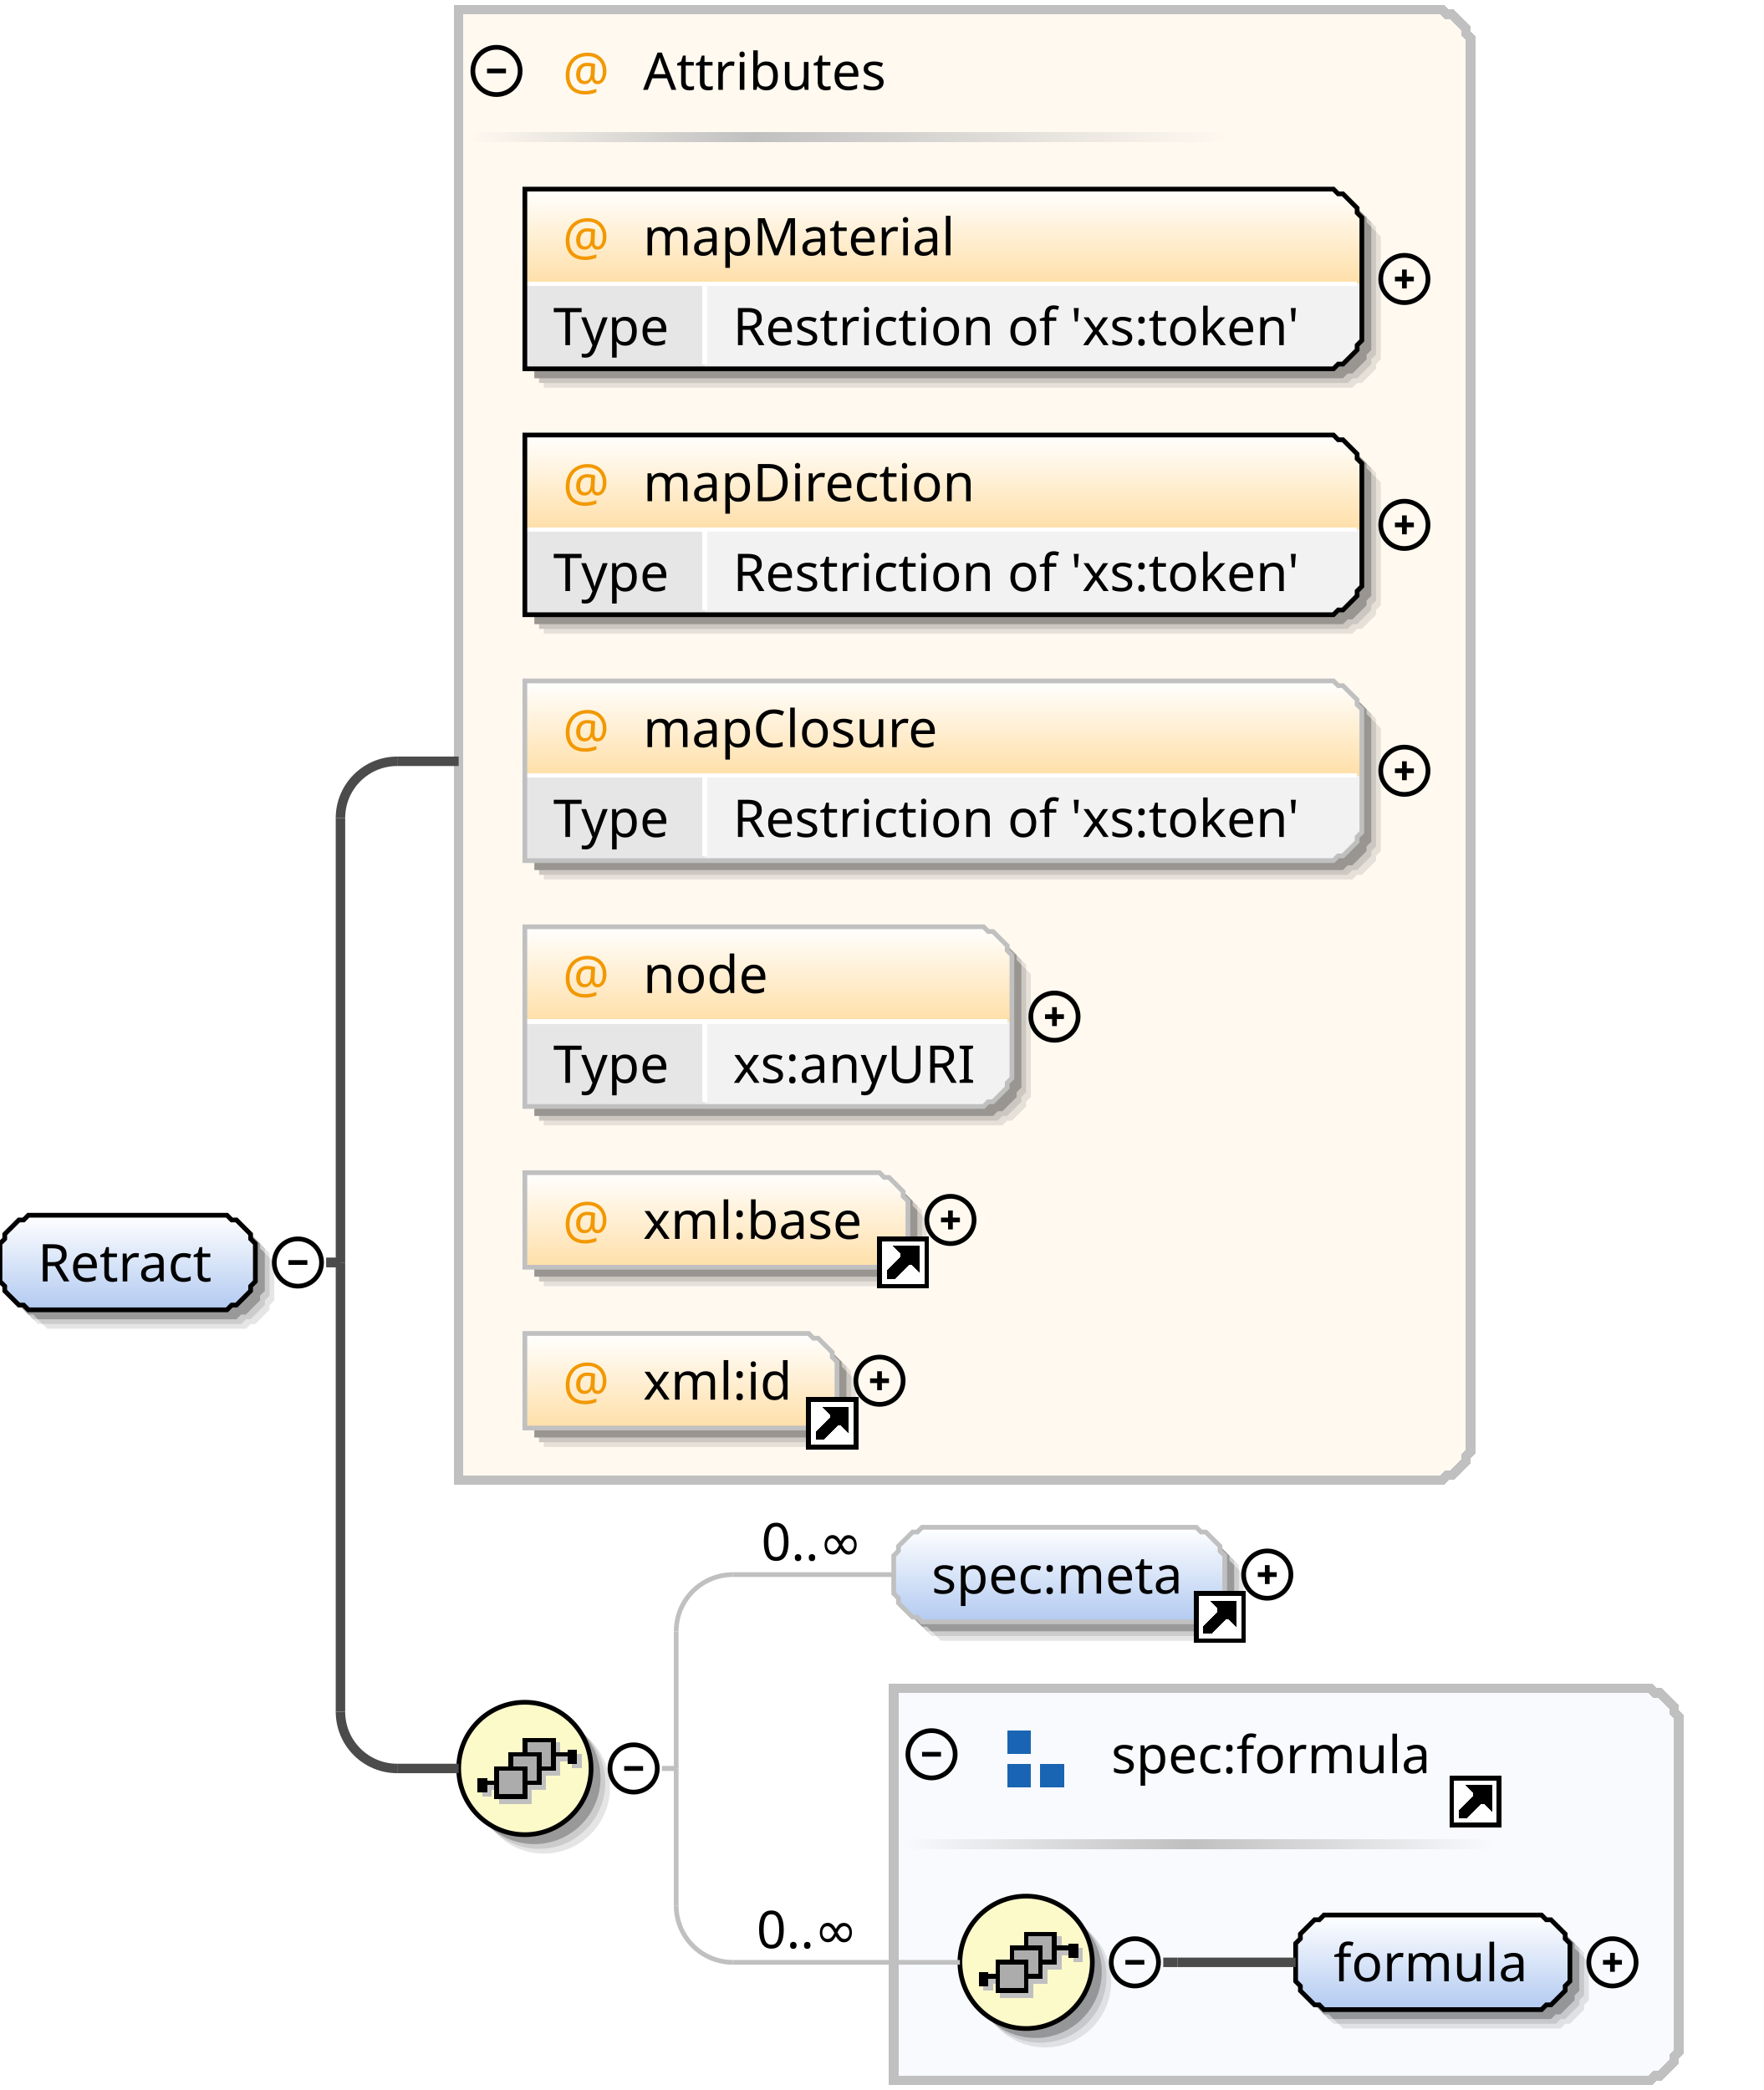
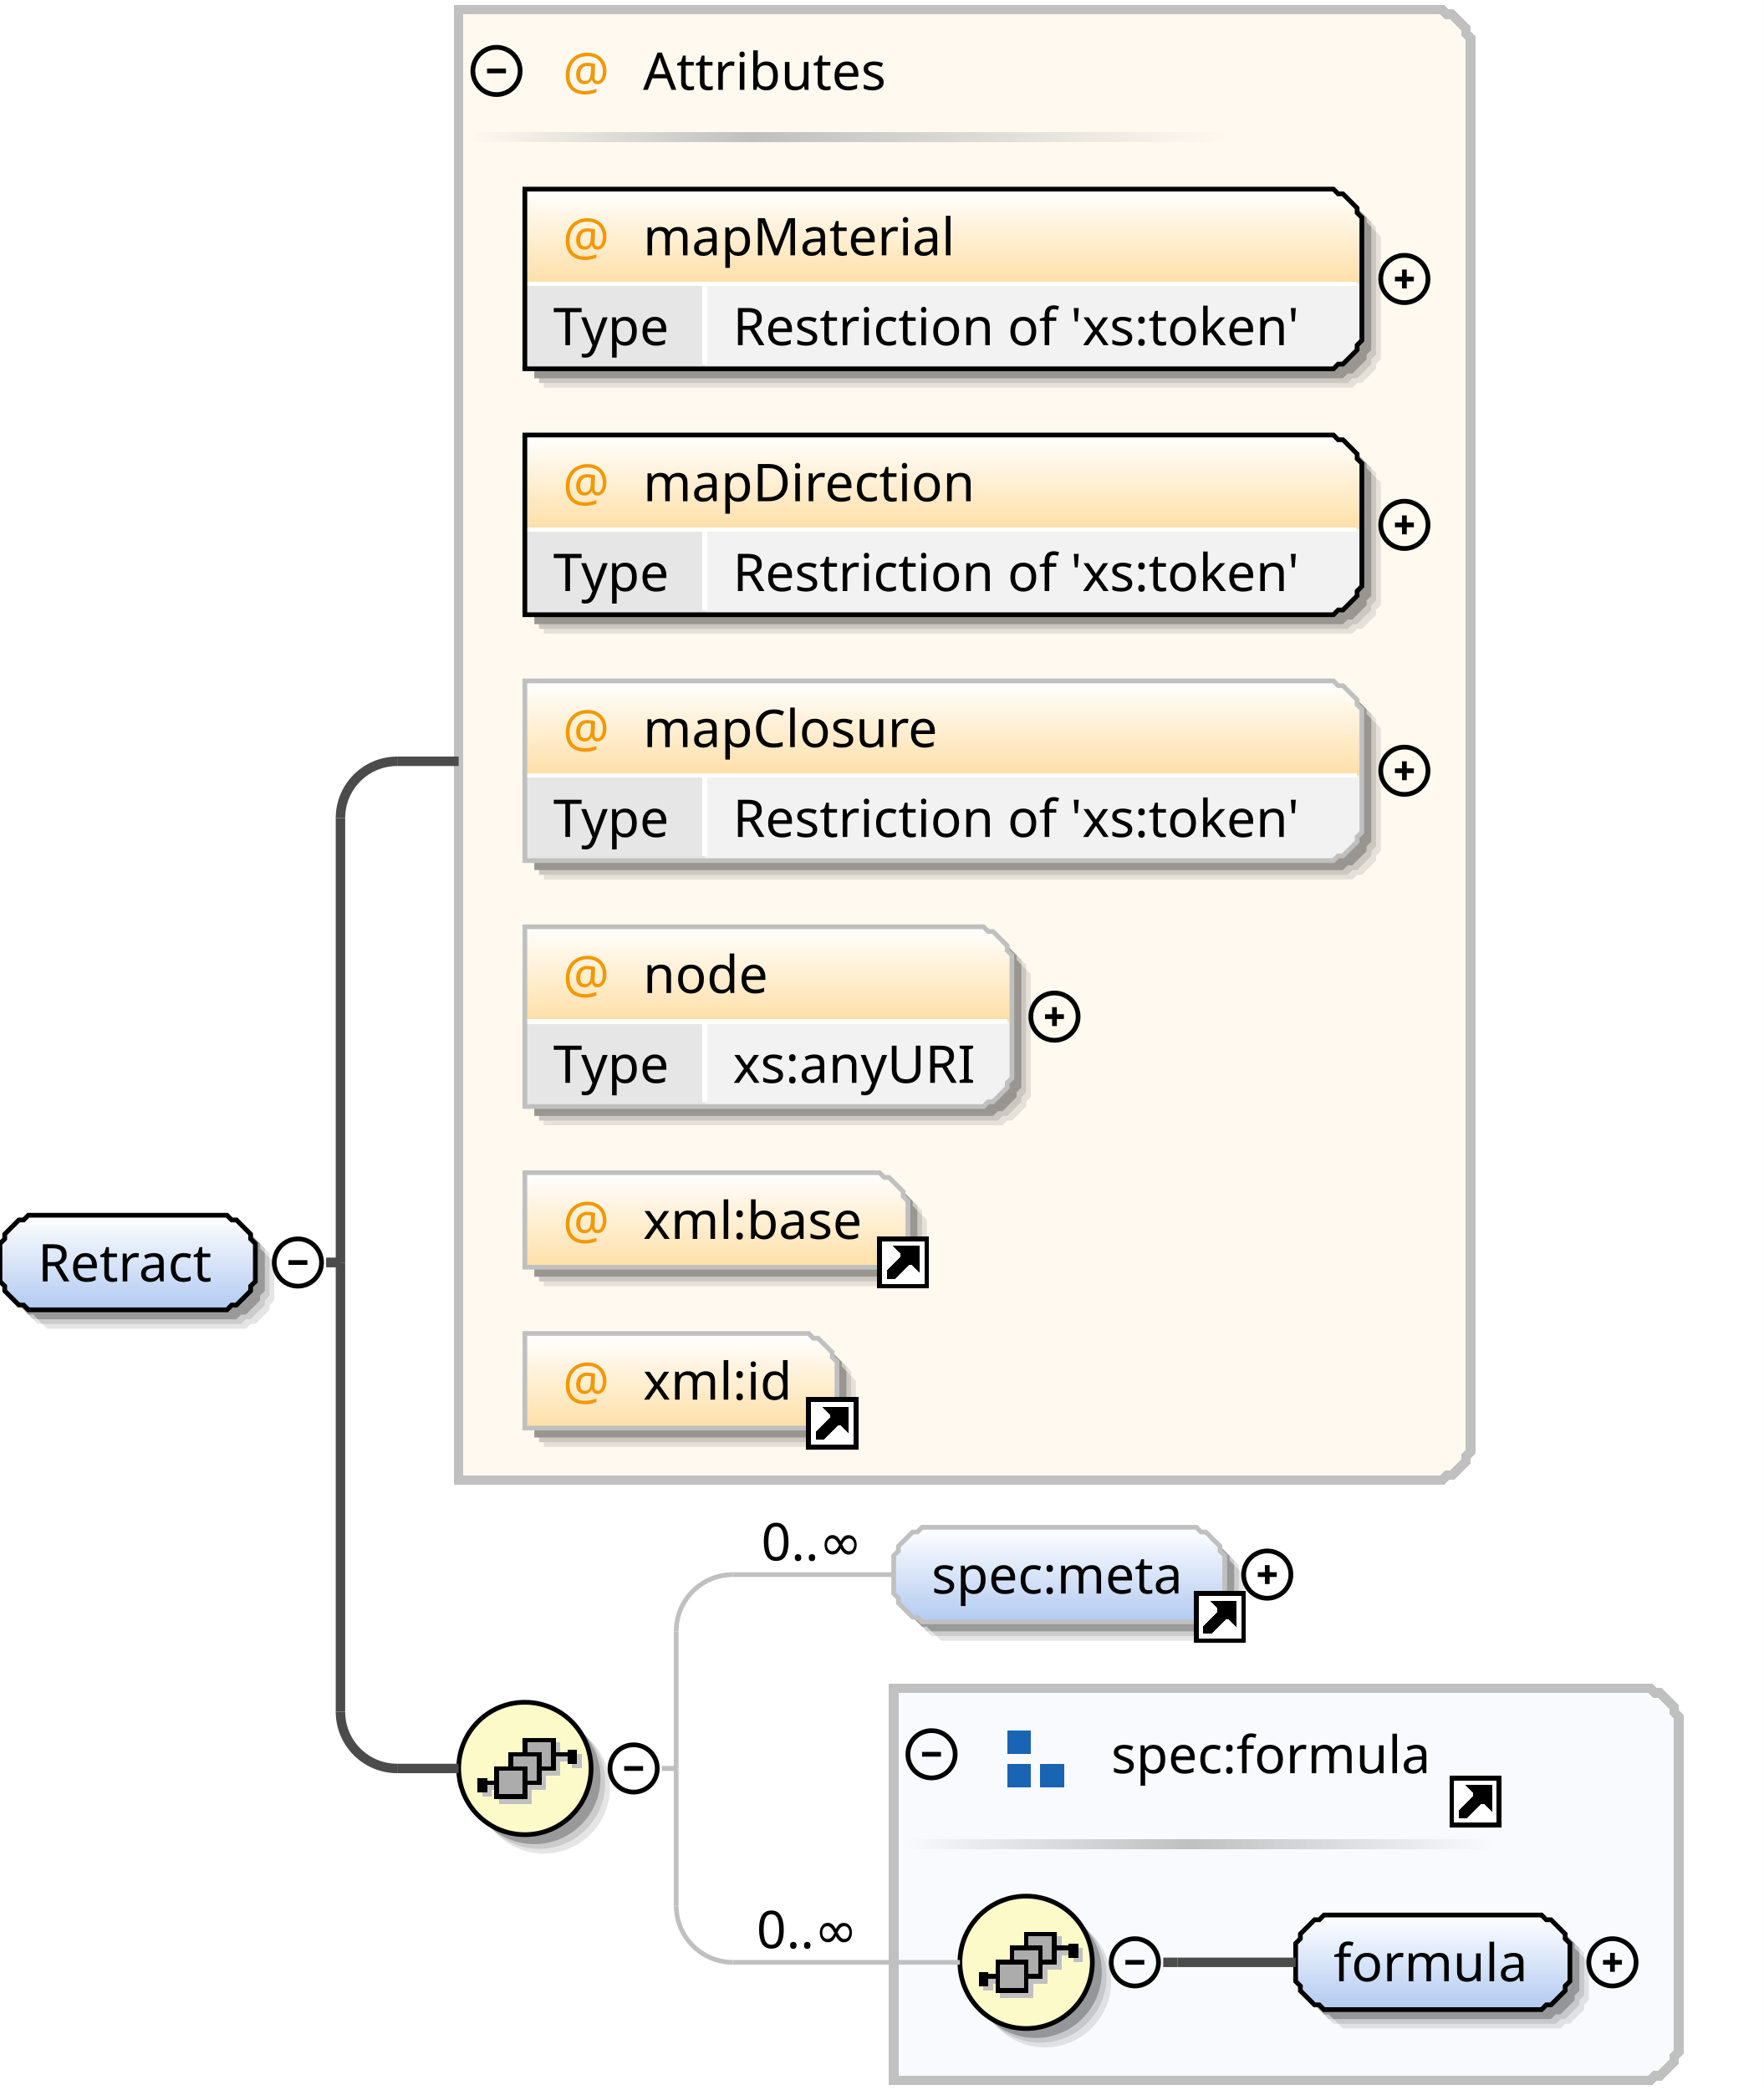
<svg xmlns="http://www.w3.org/2000/svg" color-interpolation="auto" color-rendering="auto" fill="black" fill-opacity="1" font-family="'Dialog'" font-size="12" font-style="normal" font-weight="normal" height="442" image-rendering="auto" shape-rendering="auto" stroke="black" stroke-dasharray="none" stroke-dashoffset="0" stroke-linecap="square" stroke-linejoin="miter" stroke-miterlimit="10" stroke-opacity="1" stroke-width="1" text-rendering="auto" width="373">
  <defs id="genericDefs" />
  <g>
    <defs id="defs1">
      <linearGradient gradientUnits="userSpaceOnUse" id="linearGradient1" spreadMethod="pad" x1="0" x2="0" y1="257" y2="277">
        <stop offset="0%" stop-color="white" stop-opacity="1" />
        <stop offset="100%" stop-color="rgb(178,202,241)" stop-opacity="1" />
      </linearGradient>
      <linearGradient gradientUnits="userSpaceOnUse" id="linearGradient2" spreadMethod="pad" x1="159" x2="260" y1="28" y2="28">
        <stop offset="0%" stop-color="silver" stop-opacity="1" />
        <stop offset="100%" stop-color="rgb(255,249,240)" stop-opacity="1" />
      </linearGradient>
      <linearGradient gradientUnits="userSpaceOnUse" id="linearGradient3" spreadMethod="pad" x1="99" x2="159" y1="28" y2="28">
        <stop offset="0%" stop-color="rgb(255,249,240)" stop-opacity="1" />
        <stop offset="100%" stop-color="silver" stop-opacity="1" />
      </linearGradient>
      <linearGradient gradientUnits="userSpaceOnUse" id="linearGradient4" spreadMethod="pad" x1="111" x2="111" y1="40" y2="60">
        <stop offset="0%" stop-color="white" stop-opacity="1" />
        <stop offset="100%" stop-color="rgb(255,223,168)" stop-opacity="1" />
      </linearGradient>
      <linearGradient gradientUnits="userSpaceOnUse" id="linearGradient5" spreadMethod="pad" x1="111" x2="111" y1="92" y2="112">
        <stop offset="0%" stop-color="white" stop-opacity="1" />
        <stop offset="100%" stop-color="rgb(255,223,168)" stop-opacity="1" />
      </linearGradient>
      <linearGradient gradientUnits="userSpaceOnUse" id="linearGradient6" spreadMethod="pad" x1="111" x2="111" y1="144" y2="164">
        <stop offset="0%" stop-color="white" stop-opacity="1" />
        <stop offset="100%" stop-color="rgb(255,223,168)" stop-opacity="1" />
      </linearGradient>
      <linearGradient gradientUnits="userSpaceOnUse" id="linearGradient7" spreadMethod="pad" x1="111" x2="111" y1="196" y2="216">
        <stop offset="0%" stop-color="white" stop-opacity="1" />
        <stop offset="100%" stop-color="rgb(255,223,168)" stop-opacity="1" />
      </linearGradient>
      <linearGradient gradientUnits="userSpaceOnUse" id="linearGradient8" spreadMethod="pad" x1="111" x2="111" y1="248" y2="268">
        <stop offset="0%" stop-color="white" stop-opacity="1" />
        <stop offset="100%" stop-color="rgb(255,223,168)" stop-opacity="1" />
      </linearGradient>
      <linearGradient gradientUnits="userSpaceOnUse" id="linearGradient9" spreadMethod="pad" x1="111" x2="111" y1="282" y2="302">
        <stop offset="0%" stop-color="white" stop-opacity="1" />
        <stop offset="100%" stop-color="rgb(255,223,168)" stop-opacity="1" />
      </linearGradient>
      <linearGradient gradientUnits="userSpaceOnUse" id="linearGradient10" spreadMethod="pad" x1="97" x2="97" y1="360" y2="388">
        <stop offset="0%" stop-color="rgb(253,250,202)" stop-opacity="1" />
        <stop offset="100%" stop-color="rgb(253,250,202)" stop-opacity="1" />
      </linearGradient>
      <linearGradient gradientUnits="userSpaceOnUse" id="linearGradient11" spreadMethod="pad" x1="189" x2="189" y1="323" y2="343">
        <stop offset="0%" stop-color="white" stop-opacity="1" />
        <stop offset="100%" stop-color="rgb(178,202,241)" stop-opacity="1" />
      </linearGradient>
      <linearGradient gradientUnits="userSpaceOnUse" id="linearGradient12" spreadMethod="pad" x1="251" x2="316" y1="389" y2="389">
        <stop offset="0%" stop-color="silver" stop-opacity="1" />
        <stop offset="100%" stop-color="rgb(249,250,254)" stop-opacity="1" />
      </linearGradient>
      <linearGradient gradientUnits="userSpaceOnUse" id="linearGradient13" spreadMethod="pad" x1="191" x2="251" y1="389" y2="389">
        <stop offset="0%" stop-color="rgb(249,250,254)" stop-opacity="1" />
        <stop offset="100%" stop-color="silver" stop-opacity="1" />
      </linearGradient>
      <linearGradient gradientUnits="userSpaceOnUse" id="linearGradient14" spreadMethod="pad" x1="203" x2="203" y1="401" y2="429">
        <stop offset="0%" stop-color="rgb(253,250,202)" stop-opacity="1" />
        <stop offset="100%" stop-color="rgb(253,250,202)" stop-opacity="1" />
      </linearGradient>
      <linearGradient gradientUnits="userSpaceOnUse" id="linearGradient15" spreadMethod="pad" x1="274" x2="274" y1="405" y2="425">
        <stop offset="0%" stop-color="white" stop-opacity="1" />
        <stop offset="100%" stop-color="rgb(178,202,241)" stop-opacity="1" />
      </linearGradient>
      <clipPath clipPathUnits="userSpaceOnUse" id="clipPath1">
        <path d="M0 0 L373 0 L373 442 L0 442 L0 0 Z" />
      </clipPath>
    </defs>
    <g fill="white" stroke="white" text-rendering="geometricPrecision">
      <rect clip-path="url(#clipPath1)" height="442" stroke="none" width="373" x="0" y="0" />
    </g>
    <g fill="rgb(229,229,229)" font-family="sans-serif" font-size="11" stroke="rgb(229,229,229)" text-rendering="geometricPrecision">
      <polygon clip-path="url(#clipPath1)" points=" 4 267 5 266 5 265 6 264 7 263 8 262 9 262 10 261 52 261 53 262 54 262 55 263 56 264 57 265 57 266 58 267 58 275 57 276 57 277 56 278 55 279 54 280 53 280 52 281 10 281 9 280 8 280 7 279 6 278 5 277 5 276 4 275" stroke="none" />
      <polygon clip-path="url(#clipPath1)" fill="rgb(204,204,204)" points=" 3 266 4 265 4 264 5 263 6 262 7 261 8 261 9 260 51 260 52 261 53 261 54 262 55 263 56 264 56 265 57 266 57 274 56 275 56 276 55 277 54 278 53 279 52 279 51 280 9 280 8 279 7 279 6 278 5 277 4 276 4 275 3 274" stroke="none" />
      <polygon clip-path="url(#clipPath1)" fill="rgb(153,153,153)" points=" 2 265 3 264 3 263 4 262 5 261 6 260 7 260 8 259 50 259 51 260 52 260 53 261 54 262 55 263 55 264 56 265 56 273 55 274 55 275 54 276 53 277 52 278 51 278 50 279 8 279 7 278 6 278 5 277 4 276 3 275 3 274 2 273" stroke="none" />
      <polygon clip-path="url(#clipPath1)" fill="url(#linearGradient1)" points=" 0 263 1 262 1 261 2 260 3 259 4 258 5 258 6 257 48 257 49 258 50 258 51 259 52 260 53 261 53 262 54 263 54 271 53 272 53 273 52 274 51 275 50 276 49 276 48 277 6 277 5 276 4 276 3 275 2 274 1 273 1 272 0 271" shape-rendering="crispEdges" stroke="none" />
      <polygon clip-path="url(#clipPath1)" fill="none" points=" 0 263 1 262 1 261 2 260 3 259 4 258 5 258 6 257 48 257 49 258 50 258 51 259 52 260 53 261 53 262 54 263 54 271 53 272 53 273 52 274 51 275 50 276 49 276 48 277 6 277 5 276 4 276 3 275 2 274 1 273 1 272 0 271" stroke="black" stroke-linecap="butt" />
    </g>
    <g font-family="sans-serif" font-size="11" shape-rendering="crispEdges" stroke-linecap="butt" text-rendering="geometricPrecision">
      <text clip-path="url(#clipPath1)" stroke="none" x="8" xml:space="preserve" y="271">Retract</text>
      <circle clip-path="url(#clipPath1)" cx="63" cy="267" fill="none" r="5" shape-rendering="auto" />
      <line clip-path="url(#clipPath1)" fill="none" shape-rendering="auto" x1="61" x2="65" y1="267" y2="267" />
      <polygon clip-path="url(#clipPath1)" fill="rgb(255,249,240)" points=" 97 2 305 2 306 3 307 3 308 4 309 5 310 6 310 7 311 8 311 307 310 308 310 309 309 310 308 311 307 312 306 312 305 313 97 313" stroke="none" stroke-width="2" />
      <polygon clip-path="url(#clipPath1)" fill="none" points=" 97 2 305 2 306 3 307 3 308 4 309 5 310 6 310 7 311 8 311 307 310 308 310 309 309 310 308 311 307 312 306 312 305 313 97 313" stroke="silver" stroke-width="2" />
      <rect clip-path="url(#clipPath1)" fill="url(#linearGradient2)" height="2" stroke="none" stroke-width="2" width="101" x="159" y="28" />
      <rect clip-path="url(#clipPath1)" fill="url(#linearGradient3)" height="2" stroke="none" stroke-width="2" width="60" x="99" y="28" />
      <text clip-path="url(#clipPath1)" fill="rgb(242,152,0)" stroke="none" x="119" xml:space="preserve" y="19">@</text>
      <text clip-path="url(#clipPath1)" stroke="none" x="136" xml:space="preserve" y="19">Attributes</text>
      <circle clip-path="url(#clipPath1)" cx="105" cy="15" fill="none" r="5" shape-rendering="auto" />
      <line clip-path="url(#clipPath1)" fill="none" shape-rendering="auto" x1="103" x2="107" y1="15" y2="15" />
      <polygon clip-path="url(#clipPath1)" fill="rgb(229,224,216)" points=" 115 44 286 44 287 45 288 45 289 46 290 47 291 48 291 49 292 50 292 76 291 77 291 78 290 79 289 80 288 81 287 81 286 82 115 82" shape-rendering="auto" stroke="none" />
      <polygon clip-path="url(#clipPath1)" fill="rgb(204,199,192)" points=" 114 43 285 43 286 44 287 44 288 45 289 46 290 47 290 48 291 49 291 75 290 76 290 77 289 78 288 79 287 80 286 80 285 81 114 81" shape-rendering="auto" stroke="none" />
      <polygon clip-path="url(#clipPath1)" fill="rgb(153,149,144)" points=" 113 42 284 42 285 43 286 43 287 44 288 45 289 46 289 47 290 48 290 74 289 75 289 76 288 77 287 78 286 79 285 79 284 80 113 80" shape-rendering="auto" stroke="none" />
      <polygon clip-path="url(#clipPath1)" fill="url(#linearGradient4)" points=" 111 40 282 40 283 41 284 41 285 42 286 43 287 44 287 45 288 46 288 60 287 60 287 60 286 60 285 60 284 60 283 60 282 60 111 60" stroke="none" />
      <polygon clip-path="url(#clipPath1)" fill="rgb(230,230,230)" points=" 111 60 149 60 149 60 149 60 149 60 149 60 149 60 149 60 149 60 149 72 149 73 149 74 149 75 149 76 149 77 149 77 149 78 111 78" stroke="none" />
      <polygon clip-path="url(#clipPath1)" fill="rgb(242,242,242)" points=" 149 60 282 60 283 60 284 60 285 60 286 60 287 60 287 60 288 60 288 72 287 73 287 74 286 75 285 76 284 77 283 77 282 78 149 78" stroke="none" />
      <line clip-path="url(#clipPath1)" fill="none" stroke="white" x1="111" x2="287" y1="60" y2="60" />
      <text clip-path="url(#clipPath1)" stroke="none" x="117" xml:space="preserve" y="73">Type</text>
      <text clip-path="url(#clipPath1)" stroke="none" x="155" xml:space="preserve" y="73">Restriction of 'xs:token'</text>
      <line clip-path="url(#clipPath1)" fill="none" stroke="white" x1="149" x2="149" y1="60" y2="77" />
      <polygon clip-path="url(#clipPath1)" fill="none" points=" 111 40 282 40 283 41 284 41 285 42 286 43 287 44 287 45 288 46 288 72 287 73 287 74 286 75 285 76 284 77 283 77 282 78 111 78" shape-rendering="auto" />
      <text clip-path="url(#clipPath1)" fill="rgb(242,152,0)" stroke="none" x="119" xml:space="preserve" y="54">@</text>
      <text clip-path="url(#clipPath1)" stroke="none" x="136" xml:space="preserve" y="54">mapMaterial</text>
      <circle clip-path="url(#clipPath1)" cx="297" cy="59" fill="none" r="5" shape-rendering="auto" />
      <line clip-path="url(#clipPath1)" fill="none" shape-rendering="auto" x1="295" x2="299" y1="59" y2="59" />
      <line clip-path="url(#clipPath1)" fill="none" shape-rendering="auto" x1="297" x2="297" y1="57" y2="61" />
      <polygon clip-path="url(#clipPath1)" fill="rgb(229,224,216)" points=" 115 96 286 96 287 97 288 97 289 98 290 99 291 100 291 101 292 102 292 128 291 129 291 130 290 131 289 132 288 133 287 133 286 134 115 134" shape-rendering="auto" stroke="none" />
      <polygon clip-path="url(#clipPath1)" fill="rgb(204,199,192)" points=" 114 95 285 95 286 96 287 96 288 97 289 98 290 99 290 100 291 101 291 127 290 128 290 129 289 130 288 131 287 132 286 132 285 133 114 133" shape-rendering="auto" stroke="none" />
      <polygon clip-path="url(#clipPath1)" fill="rgb(153,149,144)" points=" 113 94 284 94 285 95 286 95 287 96 288 97 289 98 289 99 290 100 290 126 289 127 289 128 288 129 287 130 286 131 285 131 284 132 113 132" shape-rendering="auto" stroke="none" />
      <polygon clip-path="url(#clipPath1)" fill="url(#linearGradient5)" points=" 111 92 282 92 283 93 284 93 285 94 286 95 287 96 287 97 288 98 288 112 287 112 287 112 286 112 285 112 284 112 283 112 282 112 111 112" stroke="none" />
      <polygon clip-path="url(#clipPath1)" fill="rgb(230,230,230)" points=" 111 112 149 112 149 112 149 112 149 112 149 112 149 112 149 112 149 112 149 124 149 125 149 126 149 127 149 128 149 129 149 129 149 130 111 130" stroke="none" />
      <polygon clip-path="url(#clipPath1)" fill="rgb(242,242,242)" points=" 149 112 282 112 283 112 284 112 285 112 286 112 287 112 287 112 288 112 288 124 287 125 287 126 286 127 285 128 284 129 283 129 282 130 149 130" stroke="none" />
      <line clip-path="url(#clipPath1)" fill="none" stroke="white" x1="111" x2="287" y1="112" y2="112" />
      <text clip-path="url(#clipPath1)" stroke="none" x="117" xml:space="preserve" y="125">Type</text>
      <text clip-path="url(#clipPath1)" stroke="none" x="155" xml:space="preserve" y="125">Restriction of 'xs:token'</text>
      <line clip-path="url(#clipPath1)" fill="none" stroke="white" x1="149" x2="149" y1="112" y2="129" />
      <polygon clip-path="url(#clipPath1)" fill="none" points=" 111 92 282 92 283 93 284 93 285 94 286 95 287 96 287 97 288 98 288 124 287 125 287 126 286 127 285 128 284 129 283 129 282 130 111 130" shape-rendering="auto" />
      <text clip-path="url(#clipPath1)" fill="rgb(242,152,0)" stroke="none" x="119" xml:space="preserve" y="106">@</text>
      <text clip-path="url(#clipPath1)" stroke="none" x="136" xml:space="preserve" y="106">mapDirection</text>
      <circle clip-path="url(#clipPath1)" cx="297" cy="111" fill="none" r="5" shape-rendering="auto" />
      <line clip-path="url(#clipPath1)" fill="none" shape-rendering="auto" x1="295" x2="299" y1="111" y2="111" />
      <line clip-path="url(#clipPath1)" fill="none" shape-rendering="auto" x1="297" x2="297" y1="109" y2="113" />
      <polygon clip-path="url(#clipPath1)" fill="rgb(229,224,216)" points=" 115 148 286 148 287 149 288 149 289 150 290 151 291 152 291 153 292 154 292 180 291 181 291 182 290 183 289 184 288 185 287 185 286 186 115 186" shape-rendering="auto" stroke="none" />
      <polygon clip-path="url(#clipPath1)" fill="rgb(204,199,192)" points=" 114 147 285 147 286 148 287 148 288 149 289 150 290 151 290 152 291 153 291 179 290 180 290 181 289 182 288 183 287 184 286 184 285 185 114 185" shape-rendering="auto" stroke="none" />
      <polygon clip-path="url(#clipPath1)" fill="rgb(153,149,144)" points=" 113 146 284 146 285 147 286 147 287 148 288 149 289 150 289 151 290 152 290 178 289 179 289 180 288 181 287 182 286 183 285 183 284 184 113 184" shape-rendering="auto" stroke="none" />
      <polygon clip-path="url(#clipPath1)" fill="url(#linearGradient6)" points=" 111 144 282 144 283 145 284 145 285 146 286 147 287 148 287 149 288 150 288 164 287 164 287 164 286 164 285 164 284 164 283 164 282 164 111 164" stroke="none" />
      <polygon clip-path="url(#clipPath1)" fill="rgb(230,230,230)" points=" 111 164 149 164 149 164 149 164 149 164 149 164 149 164 149 164 149 164 149 176 149 177 149 178 149 179 149 180 149 181 149 181 149 182 111 182" stroke="none" />
      <polygon clip-path="url(#clipPath1)" fill="rgb(242,242,242)" points=" 149 164 282 164 283 164 284 164 285 164 286 164 287 164 287 164 288 164 288 176 287 177 287 178 286 179 285 180 284 181 283 181 282 182 149 182" stroke="none" />
      <line clip-path="url(#clipPath1)" fill="none" stroke="white" x1="111" x2="287" y1="164" y2="164" />
      <text clip-path="url(#clipPath1)" stroke="none" x="117" xml:space="preserve" y="177">Type</text>
      <text clip-path="url(#clipPath1)" stroke="none" x="155" xml:space="preserve" y="177">Restriction of 'xs:token'</text>
      <line clip-path="url(#clipPath1)" fill="none" stroke="white" x1="149" x2="149" y1="164" y2="181" />
      <polygon clip-path="url(#clipPath1)" fill="none" points=" 111 144 282 144 283 145 284 145 285 146 286 147 287 148 287 149 288 150 288 176 287 177 287 178 286 179 285 180 284 181 283 181 282 182 111 182" shape-rendering="auto" stroke="silver" />
      <text clip-path="url(#clipPath1)" fill="rgb(242,152,0)" stroke="none" x="119" xml:space="preserve" y="158">@</text>
      <text clip-path="url(#clipPath1)" stroke="none" x="136" xml:space="preserve" y="158">mapClosure</text>
      <circle clip-path="url(#clipPath1)" cx="297" cy="163" fill="none" r="5" shape-rendering="auto" />
      <line clip-path="url(#clipPath1)" fill="none" shape-rendering="auto" x1="295" x2="299" y1="163" y2="163" />
      <line clip-path="url(#clipPath1)" fill="none" shape-rendering="auto" x1="297" x2="297" y1="161" y2="165" />
      <polygon clip-path="url(#clipPath1)" fill="rgb(229,224,216)" points=" 115 200 212 200 213 201 214 201 215 202 216 203 217 204 217 205 218 206 218 232 217 233 217 234 216 235 215 236 214 237 213 237 212 238 115 238" shape-rendering="auto" stroke="none" />
      <polygon clip-path="url(#clipPath1)" fill="rgb(204,199,192)" points=" 114 199 211 199 212 200 213 200 214 201 215 202 216 203 216 204 217 205 217 231 216 232 216 233 215 234 214 235 213 236 212 236 211 237 114 237" shape-rendering="auto" stroke="none" />
      <polygon clip-path="url(#clipPath1)" fill="rgb(153,149,144)" points=" 113 198 210 198 211 199 212 199 213 200 214 201 215 202 215 203 216 204 216 230 215 231 215 232 214 233 213 234 212 235 211 235 210 236 113 236" shape-rendering="auto" stroke="none" />
      <polygon clip-path="url(#clipPath1)" fill="url(#linearGradient7)" points=" 111 196 208 196 209 197 210 197 211 198 212 199 213 200 213 201 214 202 214 216 213 216 213 216 212 216 211 216 210 216 209 216 208 216 111 216" stroke="none" />
      <polygon clip-path="url(#clipPath1)" fill="rgb(230,230,230)" points=" 111 216 149 216 149 216 149 216 149 216 149 216 149 216 149 216 149 216 149 228 149 229 149 230 149 231 149 232 149 233 149 233 149 234 111 234" stroke="none" />
      <polygon clip-path="url(#clipPath1)" fill="rgb(242,242,242)" points=" 149 216 208 216 209 216 210 216 211 216 212 216 213 216 213 216 214 216 214 228 213 229 213 230 212 231 211 232 210 233 209 233 208 234 149 234" stroke="none" />
      <line clip-path="url(#clipPath1)" fill="none" stroke="white" x1="111" x2="213" y1="216" y2="216" />
      <text clip-path="url(#clipPath1)" stroke="none" x="117" xml:space="preserve" y="229">Type</text>
      <text clip-path="url(#clipPath1)" stroke="none" x="155" xml:space="preserve" y="229">xs:anyURI</text>
      <line clip-path="url(#clipPath1)" fill="none" stroke="white" x1="149" x2="149" y1="216" y2="233" />
      <polygon clip-path="url(#clipPath1)" fill="none" points=" 111 196 208 196 209 197 210 197 211 198 212 199 213 200 213 201 214 202 214 228 213 229 213 230 212 231 211 232 210 233 209 233 208 234 111 234" shape-rendering="auto" stroke="silver" />
      <text clip-path="url(#clipPath1)" fill="rgb(242,152,0)" stroke="none" x="119" xml:space="preserve" y="210">@</text>
      <text clip-path="url(#clipPath1)" stroke="none" x="136" xml:space="preserve" y="210">node</text>
      <circle clip-path="url(#clipPath1)" cx="223" cy="215" fill="none" r="5" shape-rendering="auto" />
      <line clip-path="url(#clipPath1)" fill="none" shape-rendering="auto" x1="221" x2="225" y1="215" y2="215" />
      <line clip-path="url(#clipPath1)" fill="none" shape-rendering="auto" x1="223" x2="223" y1="213" y2="217" />
      <polygon clip-path="url(#clipPath1)" fill="rgb(229,224,216)" points=" 115 252 190 252 191 253 192 253 193 254 194 255 195 256 195 257 196 258 196 266 195 267 195 268 194 269 193 270 192 271 191 271 190 272 115 272" shape-rendering="auto" stroke="none" />
      <polygon clip-path="url(#clipPath1)" fill="rgb(204,199,192)" points=" 114 251 189 251 190 252 191 252 192 253 193 254 194 255 194 256 195 257 195 265 194 266 194 267 193 268 192 269 191 270 190 270 189 271 114 271" shape-rendering="auto" stroke="none" />
      <polygon clip-path="url(#clipPath1)" fill="rgb(153,149,144)" points=" 113 250 188 250 189 251 190 251 191 252 192 253 193 254 193 255 194 256 194 264 193 265 193 266 192 267 191 268 190 269 189 269 188 270 113 270" shape-rendering="auto" stroke="none" />
      <polygon clip-path="url(#clipPath1)" fill="url(#linearGradient8)" points=" 111 248 186 248 187 249 188 249 189 250 190 251 191 252 191 253 192 254 192 262 191 263 191 264 190 265 189 266 188 267 187 267 186 268 111 268" stroke="none" />
      <polygon clip-path="url(#clipPath1)" fill="none" points=" 111 248 186 248 187 249 188 249 189 250 190 251 191 252 191 253 192 254 192 262 191 263 191 264 190 265 189 266 188 267 187 267 186 268 111 268" shape-rendering="auto" stroke="silver" />
      <text clip-path="url(#clipPath1)" fill="rgb(242,152,0)" stroke="none" x="119" xml:space="preserve" y="262">@</text>
      <text clip-path="url(#clipPath1)" stroke="none" x="136" xml:space="preserve" y="262">xml:base</text>
      <rect clip-path="url(#clipPath1)" fill="white" height="10" stroke="none" width="10" x="186" y="262" />
      <polygon clip-path="url(#clipPath1)" fill="none" points=" 188 270 188 269 191 266 191 265 190 264 194 264 194 268 193 267 192 267 189 270" />
      <polygon clip-path="url(#clipPath1)" points=" 188 270 188 269 191 266 191 265 190 264 194 264 194 268 193 267 192 267 189 270" stroke="none" />
      <rect clip-path="url(#clipPath1)" fill="none" height="10" width="10" x="186" y="262" />
-       <circle clip-path="url(#clipPath1)" cx="201" cy="258" fill="none" r="5" shape-rendering="auto" />
-       <line clip-path="url(#clipPath1)" fill="none" shape-rendering="auto" x1="199" x2="203" y1="258" y2="258" />
-       <line clip-path="url(#clipPath1)" fill="none" shape-rendering="auto" x1="201" x2="201" y1="256" y2="260" />
      <polygon clip-path="url(#clipPath1)" fill="rgb(229,224,216)" points=" 115 286 175 286 176 287 177 287 178 288 179 289 180 290 180 291 181 292 181 300 180 301 180 302 179 303 178 304 177 305 176 305 175 306 115 306" shape-rendering="auto" stroke="none" />
      <polygon clip-path="url(#clipPath1)" fill="rgb(204,199,192)" points=" 114 285 174 285 175 286 176 286 177 287 178 288 179 289 179 290 180 291 180 299 179 300 179 301 178 302 177 303 176 304 175 304 174 305 114 305" shape-rendering="auto" stroke="none" />
      <polygon clip-path="url(#clipPath1)" fill="rgb(153,149,144)" points=" 113 284 173 284 174 285 175 285 176 286 177 287 178 288 178 289 179 290 179 298 178 299 178 300 177 301 176 302 175 303 174 303 173 304 113 304" shape-rendering="auto" stroke="none" />
      <polygon clip-path="url(#clipPath1)" fill="url(#linearGradient9)" points=" 111 282 171 282 172 283 173 283 174 284 175 285 176 286 176 287 177 288 177 296 176 297 176 298 175 299 174 300 173 301 172 301 171 302 111 302" stroke="none" />
      <polygon clip-path="url(#clipPath1)" fill="none" points=" 111 282 171 282 172 283 173 283 174 284 175 285 176 286 176 287 177 288 177 296 176 297 176 298 175 299 174 300 173 301 172 301 171 302 111 302" shape-rendering="auto" stroke="silver" />
      <text clip-path="url(#clipPath1)" fill="rgb(242,152,0)" stroke="none" x="119" xml:space="preserve" y="296">@</text>
      <text clip-path="url(#clipPath1)" stroke="none" x="136" xml:space="preserve" y="296">xml:id</text>
      <rect clip-path="url(#clipPath1)" fill="white" height="10" stroke="none" width="10" x="171" y="296" />
      <polygon clip-path="url(#clipPath1)" fill="none" points=" 173 304 173 303 176 300 176 299 175 298 179 298 179 302 178 301 177 301 174 304" />
      <polygon clip-path="url(#clipPath1)" points=" 173 304 173 303 176 300 176 299 175 298 179 298 179 302 178 301 177 301 174 304" stroke="none" />
      <rect clip-path="url(#clipPath1)" fill="none" height="10" width="10" x="171" y="296" />
-       <circle clip-path="url(#clipPath1)" cx="186" cy="292" fill="none" r="5" shape-rendering="auto" />
-       <line clip-path="url(#clipPath1)" fill="none" shape-rendering="auto" x1="184" x2="188" y1="292" y2="292" />
-       <line clip-path="url(#clipPath1)" fill="none" shape-rendering="auto" x1="186" x2="186" y1="290" y2="294" />
      <circle clip-path="url(#clipPath1)" cx="115" cy="378" fill="rgb(229,229,229)" r="14" shape-rendering="auto" stroke="none" />
      <circle clip-path="url(#clipPath1)" cx="114" cy="377" fill="rgb(204,204,204)" r="14" shape-rendering="auto" stroke="none" />
      <circle clip-path="url(#clipPath1)" cx="113" cy="376" fill="rgb(153,153,153)" r="14" shape-rendering="auto" stroke="none" />
      <circle clip-path="url(#clipPath1)" cx="111" cy="374" fill="url(#linearGradient10)" r="14" stroke="none" />
      <circle clip-path="url(#clipPath1)" cx="111" cy="374" fill="none" r="14" shape-rendering="auto" />
      <line clip-path="url(#clipPath1)" fill="none" stroke="silver" x1="118" x2="122" y1="372" y2="372" />
      <rect clip-path="url(#clipPath1)" fill="silver" height="3" stroke="none" width="2" x="121" y="371" />
      <rect clip-path="url(#clipPath1)" fill="silver" height="6" stroke="none" width="6" x="112" y="369" />
      <rect clip-path="url(#clipPath1)" fill="none" height="6" stroke="silver" width="6" x="112" y="369" />
      <rect clip-path="url(#clipPath1)" fill="silver" height="6" stroke="none" width="6" x="109" y="372" />
      <rect clip-path="url(#clipPath1)" fill="none" height="6" stroke="silver" width="6" x="109" y="372" />
      <rect clip-path="url(#clipPath1)" fill="silver" height="6" stroke="none" width="6" x="106" y="375" />
      <rect clip-path="url(#clipPath1)" fill="none" height="6" stroke="silver" width="6" x="106" y="375" />
      <line clip-path="url(#clipPath1)" fill="none" stroke="silver" x1="106" x2="102" y1="378" y2="378" />
      <rect clip-path="url(#clipPath1)" fill="silver" height="3" stroke="none" width="2" x="102" y="377" />
      <line clip-path="url(#clipPath1)" fill="none" x1="117" x2="121" y1="371" y2="371" />
      <rect clip-path="url(#clipPath1)" height="3" stroke="none" width="2" x="120" y="370" />
      <rect clip-path="url(#clipPath1)" fill="rgb(172,172,172)" height="6" stroke="none" width="6" x="111" y="368" />
      <rect clip-path="url(#clipPath1)" fill="none" height="6" width="6" x="111" y="368" />
      <rect clip-path="url(#clipPath1)" fill="rgb(172,172,172)" height="6" stroke="none" width="6" x="108" y="371" />
      <rect clip-path="url(#clipPath1)" fill="none" height="6" width="6" x="108" y="371" />
      <rect clip-path="url(#clipPath1)" fill="rgb(172,172,172)" height="6" stroke="none" width="6" x="105" y="374" />
      <rect clip-path="url(#clipPath1)" fill="none" height="6" width="6" x="105" y="374" />
      <line clip-path="url(#clipPath1)" fill="none" x1="105" x2="101" y1="377" y2="377" />
      <rect clip-path="url(#clipPath1)" height="3" stroke="none" width="2" x="101" y="376" />
      <circle clip-path="url(#clipPath1)" cx="134" cy="374" fill="none" r="5" shape-rendering="auto" />
      <line clip-path="url(#clipPath1)" fill="none" shape-rendering="auto" x1="132" x2="136" y1="374" y2="374" />
      <polygon clip-path="url(#clipPath1)" fill="rgb(229,229,229)" points=" 193 333 194 332 194 331 195 330 196 329 197 328 198 328 199 327 257 327 258 328 259 328 260 329 261 330 262 331 262 332 263 333 263 341 262 342 262 343 261 344 260 345 259 346 258 346 257 347 199 347 198 346 197 346 196 345 195 344 194 343 194 342 193 341" shape-rendering="auto" stroke="none" />
      <polygon clip-path="url(#clipPath1)" fill="rgb(204,204,204)" points=" 192 332 193 331 193 330 194 329 195 328 196 327 197 327 198 326 256 326 257 327 258 327 259 328 260 329 261 330 261 331 262 332 262 340 261 341 261 342 260 343 259 344 258 345 257 345 256 346 198 346 197 345 196 345 195 344 194 343 193 342 193 341 192 340" shape-rendering="auto" stroke="none" />
      <polygon clip-path="url(#clipPath1)" fill="rgb(153,153,153)" points=" 191 331 192 330 192 329 193 328 194 327 195 326 196 326 197 325 255 325 256 326 257 326 258 327 259 328 260 329 260 330 261 331 261 339 260 340 260 341 259 342 258 343 257 344 256 344 255 345 197 345 196 344 195 344 194 343 193 342 192 341 192 340 191 339" shape-rendering="auto" stroke="none" />
      <polygon clip-path="url(#clipPath1)" fill="url(#linearGradient11)" points=" 189 329 190 328 190 327 191 326 192 325 193 324 194 324 195 323 253 323 254 324 255 324 256 325 257 326 258 327 258 328 259 329 259 337 258 338 258 339 257 340 256 341 255 342 254 342 253 343 195 343 194 342 193 342 192 341 191 340 190 339 190 338 189 337" stroke="none" />
      <polygon clip-path="url(#clipPath1)" fill="none" points=" 189 329 190 328 190 327 191 326 192 325 193 324 194 324 195 323 253 323 254 324 255 324 256 325 257 326 258 327 258 328 259 329 259 337 258 338 258 339 257 340 256 341 255 342 254 342 253 343 195 343 194 342 193 342 192 341 191 340 190 339 190 338 189 337" shape-rendering="auto" stroke="silver" />
      <text clip-path="url(#clipPath1)" stroke="none" x="197" xml:space="preserve" y="337">spec:meta</text>
      <rect clip-path="url(#clipPath1)" fill="white" height="10" stroke="none" width="10" x="253" y="337" />
      <polygon clip-path="url(#clipPath1)" fill="none" points=" 255 345 255 344 258 341 258 340 257 339 261 339 261 343 260 342 259 342 256 345" />
      <polygon clip-path="url(#clipPath1)" points=" 255 345 255 344 258 341 258 340 257 339 261 339 261 343 260 342 259 342 256 345" stroke="none" />
      <rect clip-path="url(#clipPath1)" fill="none" height="10" width="10" x="253" y="337" />
      <circle clip-path="url(#clipPath1)" cx="268" cy="333" fill="none" r="5" shape-rendering="auto" />
      <line clip-path="url(#clipPath1)" fill="none" shape-rendering="auto" x1="266" x2="270" y1="333" y2="333" />
      <line clip-path="url(#clipPath1)" fill="none" shape-rendering="auto" x1="268" x2="268" y1="331" y2="335" />
      <line clip-path="url(#clipPath1)" fill="none" shape-rendering="auto" stroke="silver" x1="140" x2="143" y1="374" y2="374" />
      <line clip-path="url(#clipPath1)" fill="none" shape-rendering="auto" stroke="silver" x1="143" x2="143" y1="345" y2="374" />
      <line clip-path="url(#clipPath1)" fill="none" shape-rendering="auto" stroke="silver" x1="155" x2="189" y1="333" y2="333" />
      <path clip-path="url(#clipPath1)" d="M143 345 A12 12 0 0 1 155 333" fill="none" shape-rendering="auto" stroke="silver" />
      <text clip-path="url(#clipPath1)" shape-rendering="auto" stroke="none" x="161" xml:space="preserve" y="330">0..∞</text>
      <polygon clip-path="url(#clipPath1)" fill="rgb(249,250,254)" points=" 189 357 349 357 350 358 351 358 352 359 353 360 354 361 354 362 355 363 355 434 354 435 354 436 353 437 352 438 351 439 350 439 349 440 189 440" stroke="none" stroke-width="2" />
      <polygon clip-path="url(#clipPath1)" fill="none" points=" 189 357 349 357 350 358 351 358 352 359 353 360 354 361 354 362 355 363 355 434 354 435 354 436 353 437 352 438 351 439 350 439 349 440 189 440" stroke="silver" stroke-width="2" />
      <rect clip-path="url(#clipPath1)" fill="url(#linearGradient12)" height="2" stroke="none" stroke-width="2" width="65" x="251" y="389" />
      <rect clip-path="url(#clipPath1)" fill="url(#linearGradient13)" height="2" stroke="none" stroke-width="2" width="60" x="191" y="389" />
      <rect clip-path="url(#clipPath1)" fill="rgb(25,101,179)" height="5" stroke="none" width="5" x="213" y="366" />
      <rect clip-path="url(#clipPath1)" fill="rgb(25,101,179)" height="5" stroke="none" width="5" x="213" y="373" />
      <rect clip-path="url(#clipPath1)" fill="rgb(25,101,179)" height="5" stroke="none" width="5" x="220" y="373" />
      <text clip-path="url(#clipPath1)" stroke="none" x="235" xml:space="preserve" y="375">spec:formula</text>
      <rect clip-path="url(#clipPath1)" fill="white" height="10" stroke="none" width="10" x="307" y="376" />
      <polygon clip-path="url(#clipPath1)" fill="none" points=" 309 384 309 383 312 380 312 379 311 378 315 378 315 382 314 381 313 381 310 384" />
      <polygon clip-path="url(#clipPath1)" points=" 309 384 309 383 312 380 312 379 311 378 315 378 315 382 314 381 313 381 310 384" stroke="none" />
      <rect clip-path="url(#clipPath1)" fill="none" height="10" width="10" x="307" y="376" />
      <circle clip-path="url(#clipPath1)" cx="197" cy="371" fill="none" r="5" shape-rendering="auto" />
      <line clip-path="url(#clipPath1)" fill="none" shape-rendering="auto" x1="195" x2="199" y1="371" y2="371" />
      <circle clip-path="url(#clipPath1)" cx="221" cy="419" fill="rgb(224,225,228)" r="14" shape-rendering="auto" stroke="none" />
      <circle clip-path="url(#clipPath1)" cx="220" cy="418" fill="rgb(199,200,203)" r="14" shape-rendering="auto" stroke="none" />
      <circle clip-path="url(#clipPath1)" cx="219" cy="417" fill="rgb(149,150,152)" r="14" shape-rendering="auto" stroke="none" />
      <circle clip-path="url(#clipPath1)" cx="217" cy="415" fill="url(#linearGradient14)" r="14" stroke="none" />
      <circle clip-path="url(#clipPath1)" cx="217" cy="415" fill="none" r="14" shape-rendering="auto" />
      <line clip-path="url(#clipPath1)" fill="none" stroke="silver" x1="224" x2="228" y1="413" y2="413" />
      <rect clip-path="url(#clipPath1)" fill="silver" height="3" stroke="none" width="2" x="227" y="412" />
      <rect clip-path="url(#clipPath1)" fill="silver" height="6" stroke="none" width="6" x="218" y="410" />
      <rect clip-path="url(#clipPath1)" fill="none" height="6" stroke="silver" width="6" x="218" y="410" />
      <rect clip-path="url(#clipPath1)" fill="silver" height="6" stroke="none" width="6" x="215" y="413" />
      <rect clip-path="url(#clipPath1)" fill="none" height="6" stroke="silver" width="6" x="215" y="413" />
      <rect clip-path="url(#clipPath1)" fill="silver" height="6" stroke="none" width="6" x="212" y="416" />
      <rect clip-path="url(#clipPath1)" fill="none" height="6" stroke="silver" width="6" x="212" y="416" />
      <line clip-path="url(#clipPath1)" fill="none" stroke="silver" x1="212" x2="208" y1="419" y2="419" />
      <rect clip-path="url(#clipPath1)" fill="silver" height="3" stroke="none" width="2" x="208" y="418" />
      <line clip-path="url(#clipPath1)" fill="none" x1="223" x2="227" y1="412" y2="412" />
      <rect clip-path="url(#clipPath1)" height="3" stroke="none" width="2" x="226" y="411" />
      <rect clip-path="url(#clipPath1)" fill="rgb(172,172,172)" height="6" stroke="none" width="6" x="217" y="409" />
      <rect clip-path="url(#clipPath1)" fill="none" height="6" width="6" x="217" y="409" />
      <rect clip-path="url(#clipPath1)" fill="rgb(172,172,172)" height="6" stroke="none" width="6" x="214" y="412" />
      <rect clip-path="url(#clipPath1)" fill="none" height="6" width="6" x="214" y="412" />
      <rect clip-path="url(#clipPath1)" fill="rgb(172,172,172)" height="6" stroke="none" width="6" x="211" y="415" />
      <rect clip-path="url(#clipPath1)" fill="none" height="6" width="6" x="211" y="415" />
      <line clip-path="url(#clipPath1)" fill="none" x1="211" x2="207" y1="418" y2="418" />
      <rect clip-path="url(#clipPath1)" height="3" stroke="none" width="2" x="207" y="417" />
      <circle clip-path="url(#clipPath1)" cx="240" cy="415" fill="none" r="5" shape-rendering="auto" />
      <line clip-path="url(#clipPath1)" fill="none" shape-rendering="auto" x1="238" x2="242" y1="415" y2="415" />
      <polygon clip-path="url(#clipPath1)" fill="rgb(224,225,228)" points=" 278 415 279 414 279 413 280 412 281 411 282 410 283 410 284 409 330 409 331 410 332 410 333 411 334 412 335 413 335 414 336 415 336 423 335 424 335 425 334 426 333 427 332 428 331 428 330 429 284 429 283 428 282 428 281 427 280 426 279 425 279 424 278 423" shape-rendering="auto" stroke="none" />
      <polygon clip-path="url(#clipPath1)" fill="rgb(199,200,203)" points=" 277 414 278 413 278 412 279 411 280 410 281 409 282 409 283 408 329 408 330 409 331 409 332 410 333 411 334 412 334 413 335 414 335 422 334 423 334 424 333 425 332 426 331 427 330 427 329 428 283 428 282 427 281 427 280 426 279 425 278 424 278 423 277 422" shape-rendering="auto" stroke="none" />
      <polygon clip-path="url(#clipPath1)" fill="rgb(149,150,152)" points=" 276 413 277 412 277 411 278 410 279 409 280 408 281 408 282 407 328 407 329 408 330 408 331 409 332 410 333 411 333 412 334 413 334 421 333 422 333 423 332 424 331 425 330 426 329 426 328 427 282 427 281 426 280 426 279 425 278 424 277 423 277 422 276 421" shape-rendering="auto" stroke="none" />
      <polygon clip-path="url(#clipPath1)" fill="url(#linearGradient15)" points=" 274 411 275 410 275 409 276 408 277 407 278 406 279 406 280 405 326 405 327 406 328 406 329 407 330 408 331 409 331 410 332 411 332 419 331 420 331 421 330 422 329 423 328 424 327 424 326 425 280 425 279 424 278 424 277 423 276 422 275 421 275 420 274 419" stroke="none" />
      <polygon clip-path="url(#clipPath1)" fill="none" points=" 274 411 275 410 275 409 276 408 277 407 278 406 279 406 280 405 326 405 327 406 328 406 329 407 330 408 331 409 331 410 332 411 332 419 331 420 331 421 330 422 329 423 328 424 327 424 326 425 280 425 279 424 278 424 277 423 276 422 275 421 275 420 274 419" shape-rendering="auto" />
      <text clip-path="url(#clipPath1)" stroke="none" x="282" xml:space="preserve" y="419">formula</text>
      <circle clip-path="url(#clipPath1)" cx="341" cy="415" fill="none" r="5" shape-rendering="auto" />
      <line clip-path="url(#clipPath1)" fill="none" shape-rendering="auto" x1="339" x2="343" y1="415" y2="415" />
      <line clip-path="url(#clipPath1)" fill="none" shape-rendering="auto" x1="341" x2="341" y1="413" y2="417" />
    </g>
    <g fill="rgb(75,75,75)" font-family="sans-serif" font-size="11" stroke="rgb(75,75,75)" stroke-linecap="butt" stroke-width="2" text-rendering="geometricPrecision">
      <line clip-path="url(#clipPath1)" fill="none" x1="246" x2="249" y1="415" y2="415" />
      <line clip-path="url(#clipPath1)" fill="none" x1="249" x2="249" y1="415" y2="415" />
      <line clip-path="url(#clipPath1)" fill="none" x1="249" x2="274" y1="415" y2="415" />
      <line clip-path="url(#clipPath1)" fill="none" stroke="silver" stroke-width="1" x1="140" x2="143" y1="374" y2="374" />
      <line clip-path="url(#clipPath1)" fill="none" stroke="silver" stroke-width="1" x1="143" x2="143" y1="374" y2="403" />
      <line clip-path="url(#clipPath1)" fill="none" stroke="silver" stroke-width="1" x1="155" x2="203" y1="415" y2="415" />
      <path clip-path="url(#clipPath1)" d="M143 403 A12 12 0 0 0 155 415" fill="none" stroke="silver" stroke-width="1" />
      <text clip-path="url(#clipPath1)" fill="black" stroke="none" stroke-width="1" x="160" xml:space="preserve" y="412">0..∞</text>
      <line clip-path="url(#clipPath1)" fill="none" x1="69" x2="72" y1="267" y2="267" />
      <line clip-path="url(#clipPath1)" fill="none" x1="72" x2="72" y1="173" y2="267" />
      <line clip-path="url(#clipPath1)" fill="none" x1="84" x2="97" y1="161" y2="161" />
      <path clip-path="url(#clipPath1)" d="M72 173 A12 12 0 0 1 84 161" fill="none" />
      <line clip-path="url(#clipPath1)" fill="none" x1="69" x2="72" y1="267" y2="267" />
      <line clip-path="url(#clipPath1)" fill="none" x1="72" x2="72" y1="267" y2="362" />
      <line clip-path="url(#clipPath1)" fill="none" x1="84" x2="97" y1="374" y2="374" />
      <path clip-path="url(#clipPath1)" d="M72 362 A12 12 0 0 0 84 374" fill="none" />
    </g>
  </g>
</svg>
